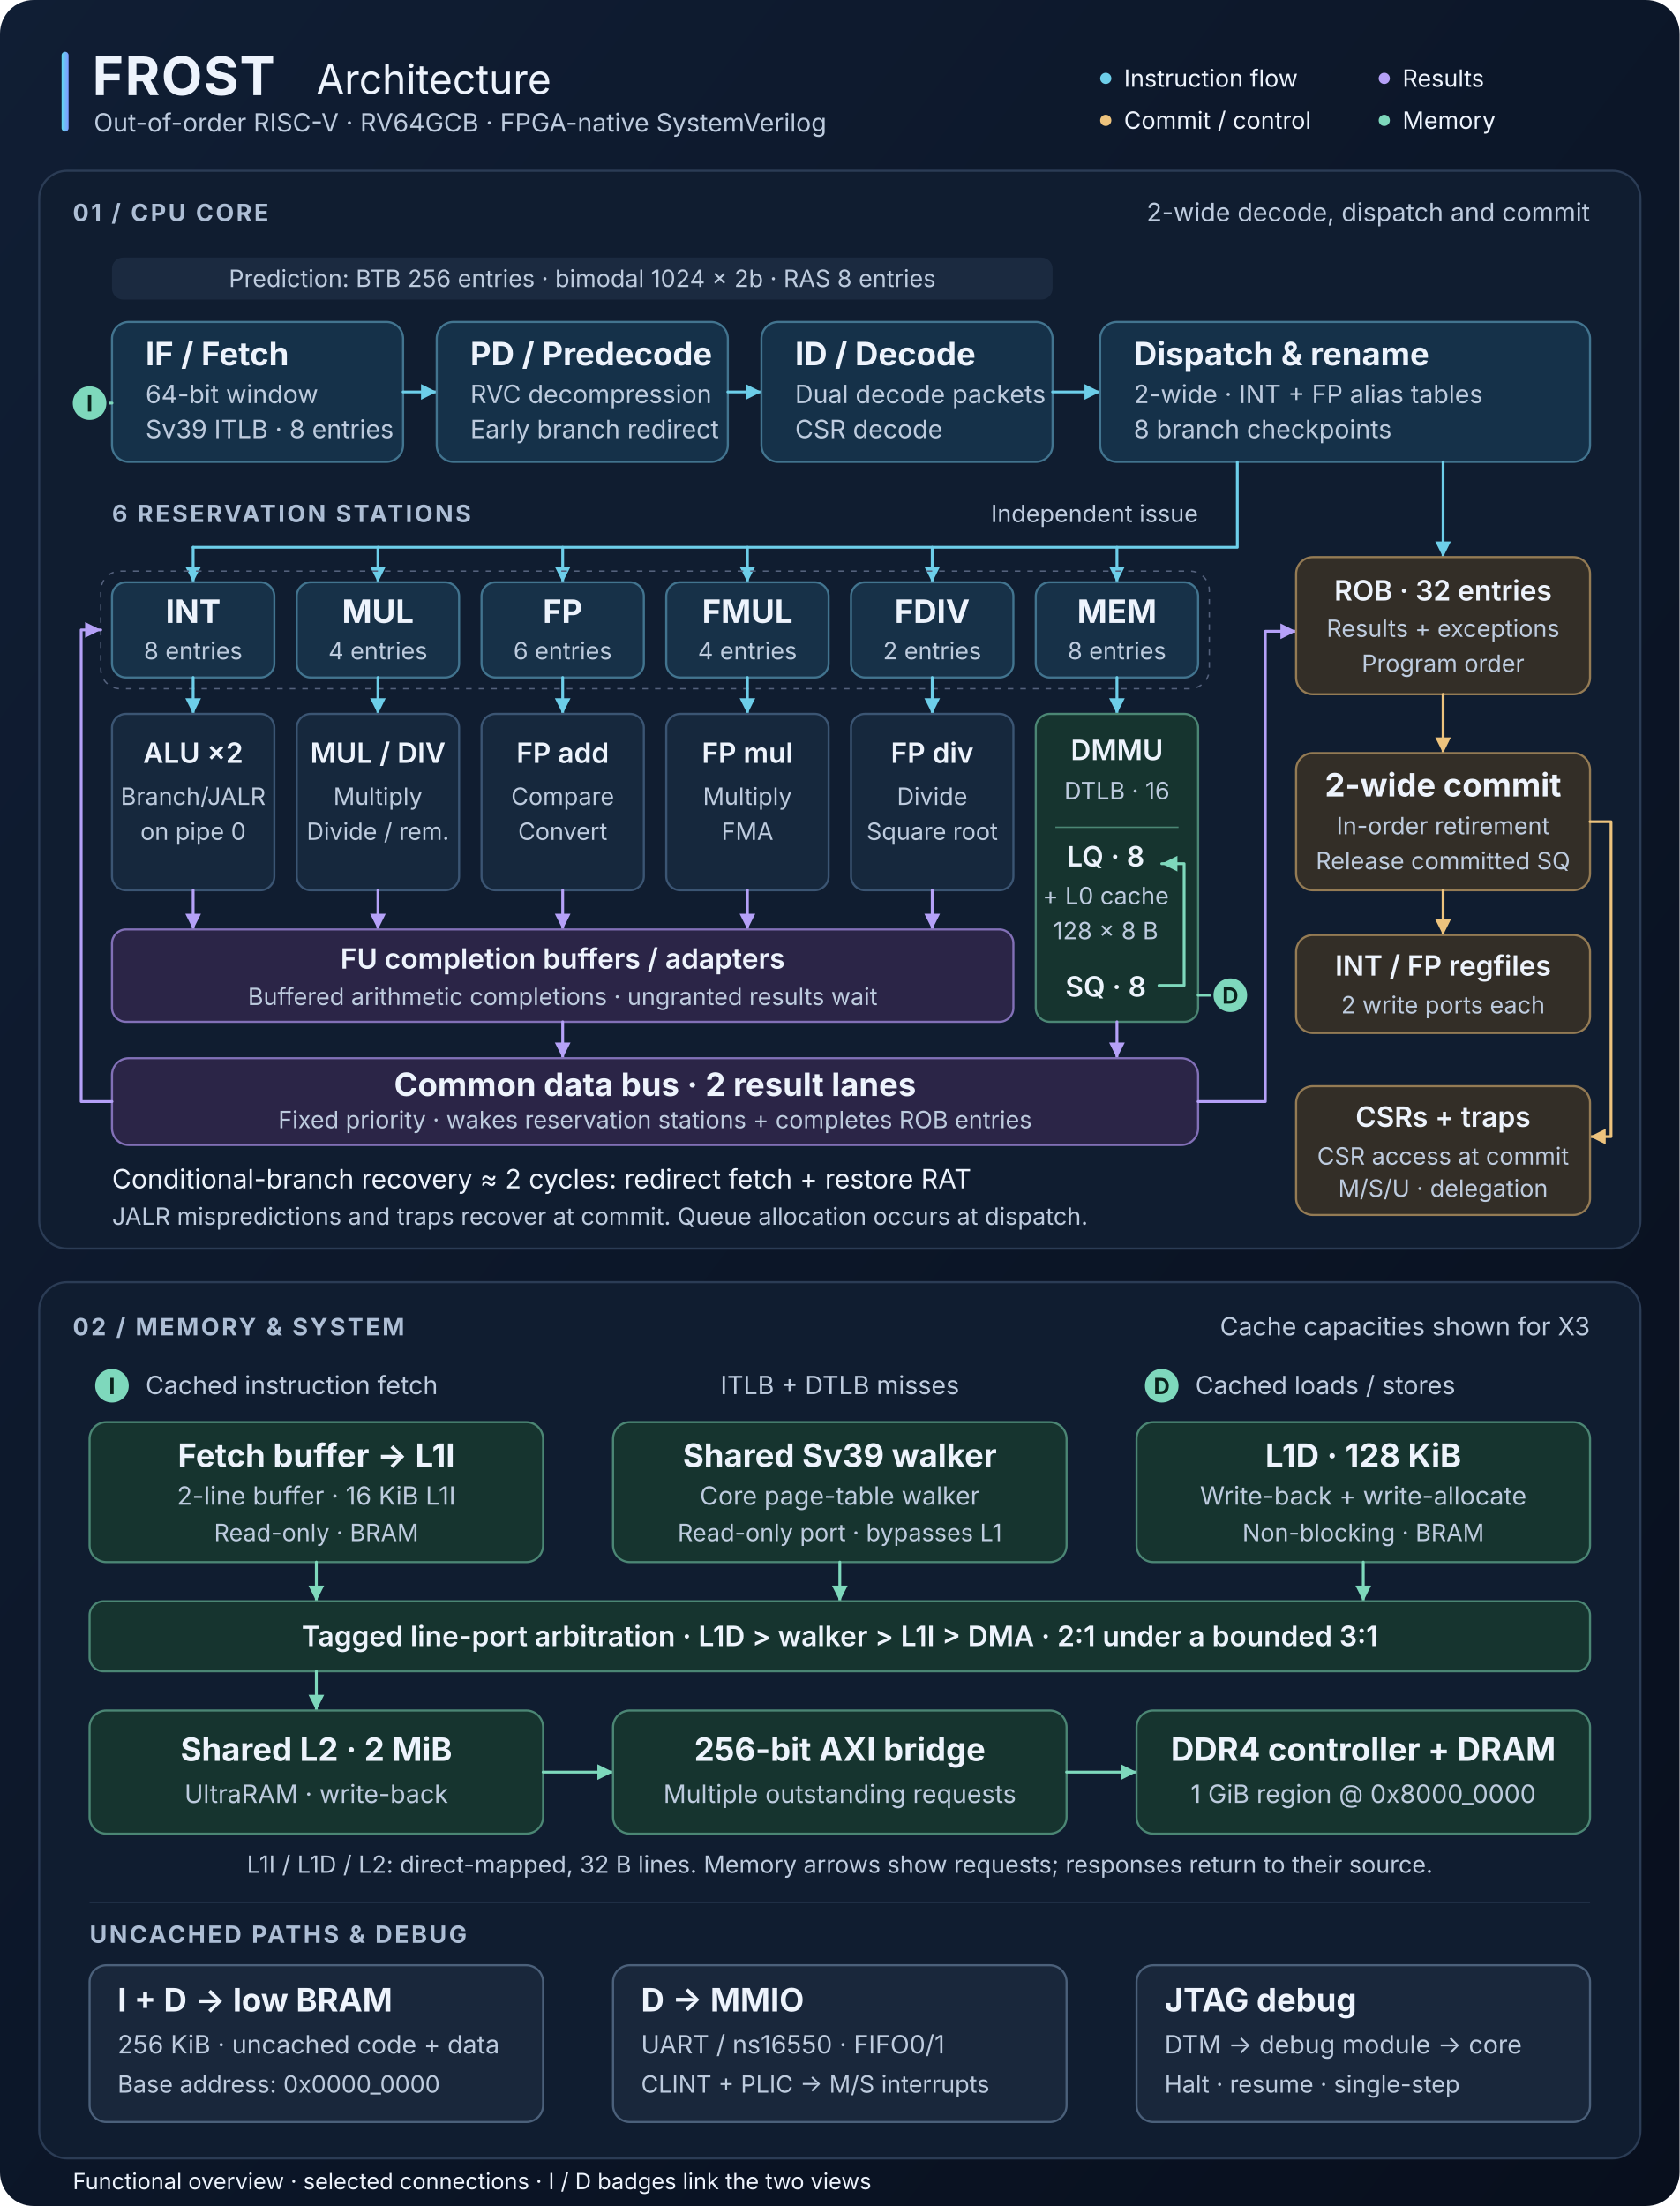
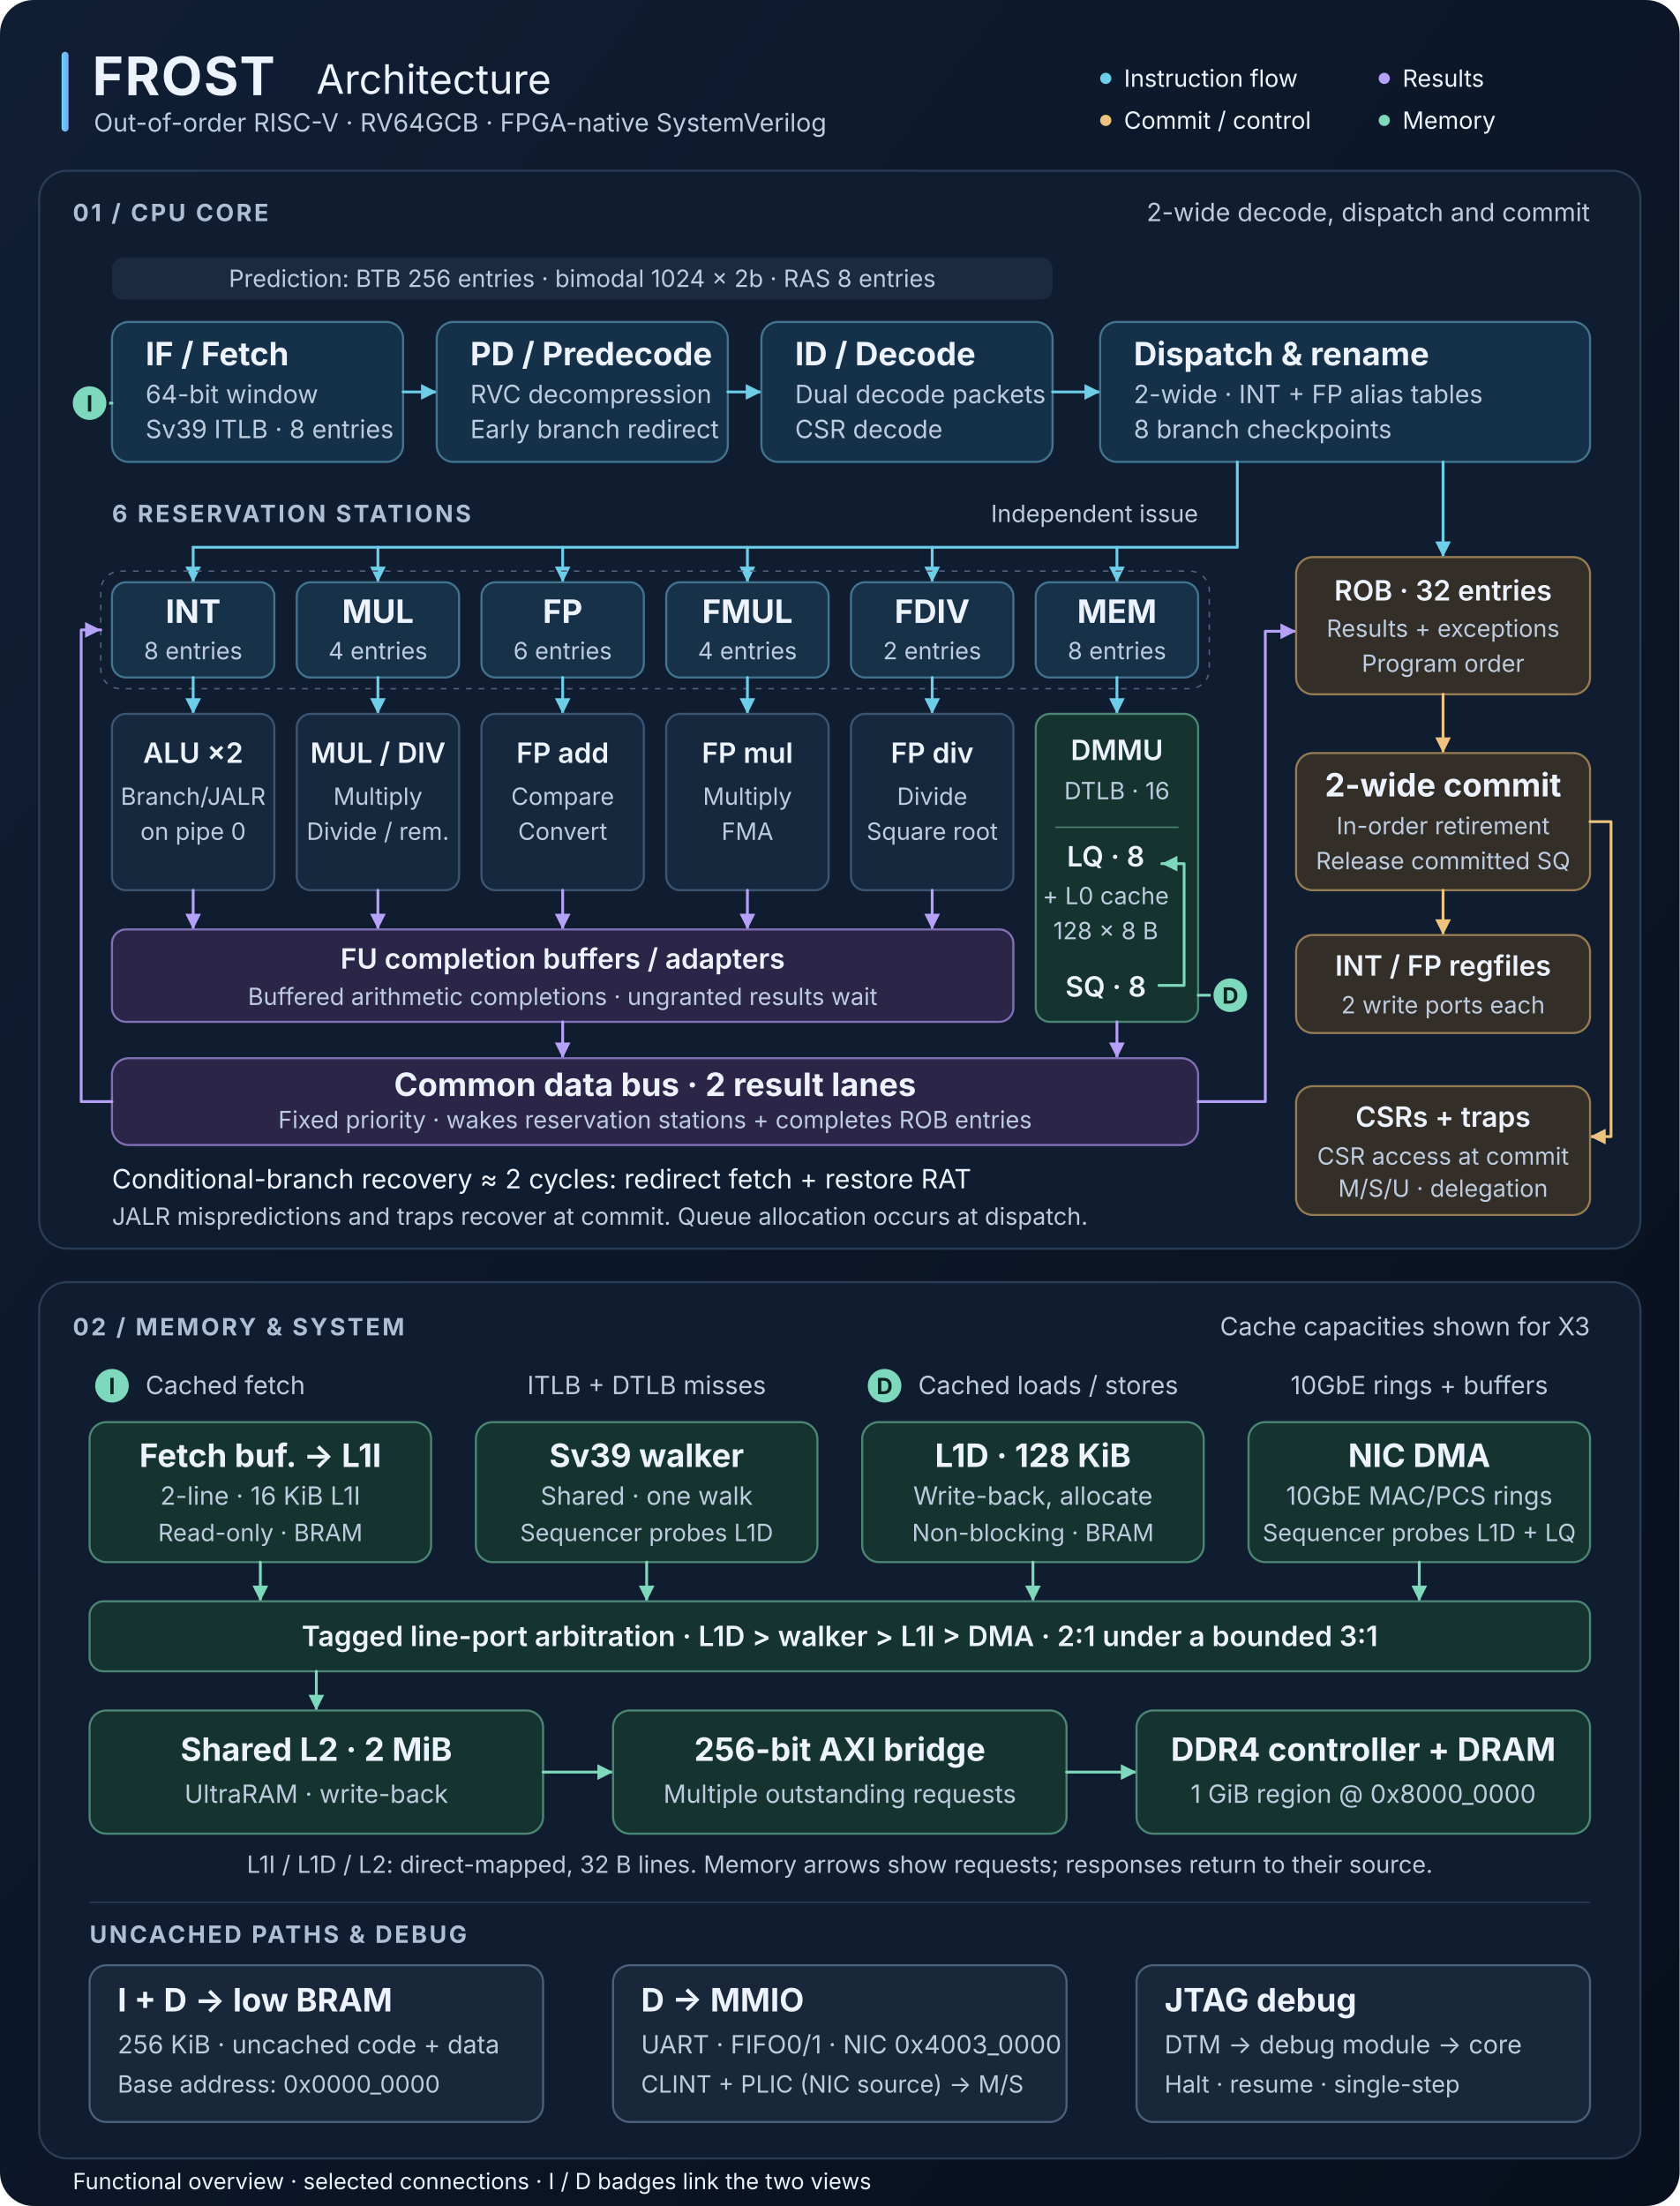
<svg xmlns="http://www.w3.org/2000/svg" width="1200" height="1576" viewBox="0 0 1200 1576" role="img" aria-labelledby="title desc">
  <defs>
    <linearGradient id="background" x2="1" y2="1">
      <stop stop-color="#101e34" />
      <stop offset="1" stop-color="#080f1d" />
    </linearGradient>
    <linearGradient id="header-accent">
      <stop stop-color="#62d8ef" />
      <stop offset="1" stop-color="#7f9cff" />
    </linearGradient>
    <marker id="flow-arrow" viewBox="0 0 10 10" refX="9" refY="5" markerWidth="7" markerHeight="7" orient="auto-start-reverse">
      <path d="M 1 1 L 9 5 L 1 9 Z" fill="#6dcee9" />
    </marker>
    <marker id="result-arrow" viewBox="0 0 10 10" refX="9" refY="5" markerWidth="7" markerHeight="7" orient="auto-start-reverse">
      <path d="M 1 1 L 9 5 L 1 9 Z" fill="#b5a1f8" />
    </marker>
    <marker id="commit-arrow" viewBox="0 0 10 10" refX="9" refY="5" markerWidth="7" markerHeight="7" orient="auto-start-reverse">
      <path d="M 1 1 L 9 5 L 1 9 Z" fill="#edc37d" />
    </marker>
    <marker id="memory-arrow" viewBox="0 0 10 10" refX="9" refY="5" markerWidth="7" markerHeight="7" orient="auto-start-reverse">
      <path d="M 1 1 L 9 5 L 1 9 Z" fill="#7ed8bc" />
    </marker>
    <style>
      text { font-family: -apple-system, BlinkMacSystemFont, "Segoe UI", sans-serif; fill: #edf3fc; }
      .heading { font-size: 23px; font-weight: 650; }
      .label { font-size: 20px; font-weight: 600; }
      .body { font-size: 18px; fill: #bdcbde; }
      .small { font-size: 17px; fill: #bdcbde; }
      .section { font-size: 17px; font-weight: 650; letter-spacing: 1.6px; fill: #adbed5; }
      .center { text-anchor: middle; }
      .panel { fill: #101d30; stroke: #2b3c55; stroke-width: 1.5; }
      .front { fill: #153149; stroke: #42748f; stroke-width: 1.5; }
      .station { fill: #173148; stroke: #42748f; stroke-width: 1.5; }
      .execution { fill: #16283d; stroke: #3b5573; stroke-width: 1.5; }
      .result { fill: #2b2547; stroke: #8270b7; stroke-width: 1.5; }
      .retire { fill: #332e27; stroke: #947b54; stroke-width: 1.5; }
      .memory { fill: #16342f; stroke: #4b8674; stroke-width: 1.5; }
      .system { fill: #19273b; stroke: #4b607a; stroke-width: 1.5; }
      .flow { fill: none; stroke: #6dcee9; stroke-width: 2; stroke-linejoin: round; stroke-linecap: round; }
      .broadcast { fill: none; stroke: #b5a1f8; stroke-width: 2; stroke-linejoin: round; stroke-linecap: round; }
      .commit { fill: none; stroke: #edc37d; stroke-width: 2; stroke-linejoin: round; stroke-linecap: round; }
      .memlink { fill: none; stroke: #7ed8bc; stroke-width: 2; stroke-linejoin: round; stroke-linecap: round; }
      .port { fill: #7ed8bc; stroke: #101d30; stroke-width: 2; }
      .port-text { font-size: 16px; font-weight: 750; fill: #0a221c; text-anchor: middle; }
    </style>
  </defs>
  <rect width="1200" height="1576" rx="24" fill="url(#background)" />
  <rect x="44" y="37" width="5" height="57" rx="2.5" fill="url(#header-accent)" />
  <text x="66" y="68" font-size="38" font-weight="750" letter-spacing="1">FROST</text>
  <text x="226" y="67" font-size="29" fill="#cbd8eb">Architecture</text>
  <text x="67" y="94" class="body">Out-of-order RISC-V · RV64GCB · FPGA-native SystemVerilog</text>
  <g class="small">
    <circle cx="790" cy="56" r="4" fill="#6dcee9" />
    <text x="803" y="62">Instruction flow</text>
    <circle cx="989" cy="56" r="4" fill="#b5a1f8" />
    <text x="1002" y="62">Results</text>
    <circle cx="790" cy="86" r="4" fill="#edc37d" />
    <text x="803" y="92">Commit / control</text>
    <circle cx="989" cy="86" r="4" fill="#7ed8bc" />
    <text x="1002" y="92">Memory</text>
  </g>
  <rect x="28" y="122" width="1144" height="770" rx="20" class="panel" />
  <text x="52" y="158" class="section">01 / CPU CORE</text>
  <text x="1136" y="158" class="body" text-anchor="end">2-wide decode, dispatch and commit</text>
  <rect x="80" y="184" width="672" height="30" rx="8" fill="#1b2a40" />
  <text x="416" y="205" class="small center">Prediction: BTB 256 entries · bimodal 1024 × 2b · RAS 8 entries</text>
  <g id="front-end">
    <rect x="80" y="230" width="208" height="100" rx="12" class="front" />
    <text x="104" y="261" class="heading">IF / Fetch</text>
    <text x="104" y="288" class="body">64-bit window</text>
    <text x="104" y="313" class="body">Sv39 ITLB · 8 entries</text>
    <path d="M 288 280 H 312" class="flow" marker-end="url(#flow-arrow)" />
    <rect x="312" y="230" width="208" height="100" rx="12" class="front" />
    <text x="336" y="261" class="heading">PD / Predecode</text>
    <text x="336" y="288" class="body">RVC decompression</text>
    <text x="336" y="313" class="body">Early branch redirect</text>
    <path d="M 520 280 H 544" class="flow" marker-end="url(#flow-arrow)" />
    <rect x="544" y="230" width="208" height="100" rx="12" class="front" />
    <text x="568" y="261" class="heading">ID / Decode</text>
    <text x="568" y="288" class="body">Dual decode packets</text>
    <text x="568" y="313" class="body">CSR decode</text>
    <path d="M 752 280 H 786" class="flow" marker-end="url(#flow-arrow)" />
    <rect x="786" y="230" width="350" height="100" rx="12" class="front" />
    <text x="810" y="261" class="heading">Dispatch &amp; rename</text>
    <text x="810" y="288" class="body">2-wide · INT + FP alias tables</text>
    <text x="810" y="313" class="body">8 branch checkpoints</text>
    <path d="M 80 288 H 65" class="memlink" />
    <circle cx="64" cy="288" r="13" class="port" />
    <text x="64" y="294" class="port-text">I</text>
  </g>
  <text x="80" y="373" class="section">6 RESERVATION STATIONS</text>
  <text x="856" y="373" class="small" text-anchor="end">Independent issue</text>
  <path d="M 884 330 V 391 H 138" class="flow" />
  <path d="M 1031 330 V 398" class="flow" marker-end="url(#flow-arrow)" />
  <g class="flow" marker-end="url(#flow-arrow)">
    <path d="M 138 391 V 416" />
    <path d="M 270 391 V 416" />
    <path d="M 402 391 V 416" />
    <path d="M 534 391 V 416" />
    <path d="M 666 391 V 416" />
    <path d="M 798 391 V 416" />
  </g>
  <rect x="72" y="408" width="792" height="84" rx="14" fill="none" stroke="#54617c" stroke-dasharray="4 5" />
  <g id="reservation-stations" class="center">
    <rect x="80" y="416" width="116" height="68" rx="10" class="station" />
    <text x="138" y="445" class="heading">INT</text>
    <text x="138" y="471" class="small">8 entries</text>
    <rect x="212" y="416" width="116" height="68" rx="10" class="station" />
    <text x="270" y="445" class="heading">MUL</text>
    <text x="270" y="471" class="small">4 entries</text>
    <rect x="344" y="416" width="116" height="68" rx="10" class="station" />
    <text x="402" y="445" class="heading">FP</text>
    <text x="402" y="471" class="small">6 entries</text>
    <rect x="476" y="416" width="116" height="68" rx="10" class="station" />
    <text x="534" y="445" class="heading">FMUL</text>
    <text x="534" y="471" class="small">4 entries</text>
    <rect x="608" y="416" width="116" height="68" rx="10" class="station" />
    <text x="666" y="445" class="heading">FDIV</text>
    <text x="666" y="471" class="small">2 entries</text>
    <rect x="740" y="416" width="116" height="68" rx="10" class="station" />
    <text x="798" y="445" class="heading">MEM</text>
    <text x="798" y="471" class="small">8 entries</text>
  </g>
  <g class="flow" marker-end="url(#flow-arrow)">
    <path d="M 138 484 V 510" />
    <path d="M 270 484 V 510" />
    <path d="M 402 484 V 510" />
    <path d="M 534 484 V 510" />
    <path d="M 666 484 V 510" />
    <path d="M 798 484 V 510" />
  </g>
  <g id="execution" class="center">
    <rect x="80" y="510" width="116" height="126" rx="10" class="execution" />
    <text x="138" y="545" class="label">ALU ×2</text>
    <text x="138" y="575" class="small">Branch/JALR</text>
    <text x="138" y="600" class="small">on pipe 0</text>
    <rect x="212" y="510" width="116" height="126" rx="10" class="execution" />
    <text x="270" y="545" class="label">MUL / DIV</text>
    <text x="270" y="575" class="small">Multiply</text>
    <text x="270" y="600" class="small">Divide / rem.</text>
    <rect x="344" y="510" width="116" height="126" rx="10" class="execution" />
    <text x="402" y="545" class="label">FP add</text>
    <text x="402" y="575" class="small">Compare</text>
    <text x="402" y="600" class="small">Convert</text>
    <rect x="476" y="510" width="116" height="126" rx="10" class="execution" />
    <text x="534" y="545" class="label">FP mul</text>
    <text x="534" y="575" class="small">Multiply</text>
    <text x="534" y="600" class="small">FMA</text>
    <rect x="608" y="510" width="116" height="126" rx="10" class="execution" />
    <text x="666" y="545" class="label">FP div</text>
    <text x="666" y="575" class="small">Divide</text>
    <text x="666" y="600" class="small">Square root</text>
    <rect x="740" y="510" width="116" height="220" rx="10" class="memory" />
    <text x="798" y="543" class="label">DMMU</text>
    <text x="798" y="571" class="small">DTLB · 16</text>
    <path d="M 754 591 H 842" stroke="#4b8674" />
    <text x="790" y="619" class="label">LQ · 8</text>
    <text x="790" y="646" class="small">+ L0 cache</text>
    <text x="790" y="671" class="small">128 × 8 B</text>
    <text x="790" y="712" class="label">SQ · 8</text>
    <path d="M 828 704 H 846 V 617 H 830" class="memlink" marker-end="url(#memory-arrow)" />
  </g>
  <path d="M 856 711 H 879" class="memlink" />
  <circle cx="879" cy="711" r="13" class="port" />
  <text x="879" y="717" class="port-text">D</text>
  <g class="broadcast" marker-end="url(#result-arrow)">
    <path d="M 138 636 V 664" />
    <path d="M 270 636 V 664" />
    <path d="M 402 636 V 664" />
    <path d="M 534 636 V 664" />
    <path d="M 666 636 V 664" />
  </g>
  <rect x="80" y="664" width="644" height="66" rx="10" class="result" />
  <text x="402" y="692" class="label center">FU completion buffers / adapters</text>
  <text x="402" y="718" class="small center">Buffered arithmetic completions · ungranted results wait</text>
  <path d="M 402 730 V 756" class="broadcast" marker-end="url(#result-arrow)" />
  <path d="M 798 730 V 756" class="broadcast" marker-end="url(#result-arrow)" />
  <rect x="80" y="756" width="776" height="62" rx="12" class="result" />
  <text x="468" y="783" class="heading center">Common data bus · 2 result lanes</text>
  <text x="468" y="806" class="small center">Fixed priority · wakes reservation stations + completes ROB entries</text>
  <path d="M 80 787 H 58 V 450 H 72" class="broadcast" marker-end="url(#result-arrow)" />
  <path d="M 856 787 H 904 V 451 H 926" class="broadcast" marker-end="url(#result-arrow)" />
  <g id="retirement" class="center">
    <rect x="926" y="398" width="210" height="98" rx="12" class="retire" />
    <text x="1031" y="429" class="label">ROB · 32 entries</text>
    <text x="1031" y="455" class="small">Results + exceptions</text>
    <text x="1031" y="480" class="small">Program order</text>
    <path d="M 1031 496 V 538" class="commit" marker-end="url(#commit-arrow)" />
    <rect x="926" y="538" width="210" height="98" rx="12" class="retire" />
    <text x="1031" y="569" class="heading">2-wide commit</text>
    <text x="1031" y="596" class="small">In-order retirement</text>
    <text x="1031" y="621" class="small">Release committed SQ</text>
    <path d="M 1031 636 V 668" class="commit" marker-end="url(#commit-arrow)" />
    <rect x="926" y="668" width="210" height="70" rx="12" class="retire" />
    <text x="1031" y="697" class="label">INT / FP regfiles</text>
    <text x="1031" y="724" class="small">2 write ports each</text>
    <path d="M 1136 587 H 1151 V 812 H 1136" class="commit" marker-end="url(#commit-arrow)" />
    <rect x="926" y="776" width="210" height="92" rx="12" class="retire" />
    <text x="1031" y="805" class="label">CSRs + traps</text>
    <text x="1031" y="832" class="small">CSR access at commit</text>
    <text x="1031" y="855" class="small">M/S/U · delegation</text>
  </g>
  <text x="80" y="849" font-size="19" fill="#edc37d">Conditional-branch recovery ≈ 2 cycles: redirect fetch + restore RAT</text>
  <text x="80" y="875" class="small">JALR mispredictions and traps recover at commit. Queue allocation occurs at dispatch.</text>
  <rect x="28" y="916" width="1144" height="626" rx="20" class="panel" />
  <text x="52" y="954" class="section">02 / MEMORY &amp; SYSTEM</text>
  <text x="1136" y="954" class="body" text-anchor="end">Cache capacities shown for X3</text>
  <circle cx="80" cy="990" r="13" class="port" />
  <text x="80" y="996" class="port-text">I</text>
-   <text x="104" y="996" class="body">Cached instruction fetch</text>
-   <text x="600" y="996" class="body center">ITLB + DTLB misses</text>
-   <circle cx="830" cy="990" r="13" class="port" />
-   <text x="830" y="996" class="port-text">D</text>
-   <text x="854" y="996" class="body">Cached loads / stores</text>
+   <text x="104" y="996" class="body">Cached fetch</text>
+   <text x="462" y="996" class="body center">ITLB + DTLB misses</text>
+   <circle cx="632" cy="990" r="13" class="port" />
+   <text x="632" y="996" class="port-text">D</text>
+   <text x="656" y="996" class="body">Cached loads / stores</text>
+   <text x="1014" y="996" class="body center">10GbE rings + buffers</text>
  <g id="l1-and-walker" class="center">
-     <rect x="64" y="1016" width="324" height="100" rx="12" class="memory" />
-     <text x="226" y="1048" class="heading">Fetch buffer → L1I</text>
-     <text x="226" y="1075" class="body">2-line buffer · 16 KiB L1I</text>
-     <text x="226" y="1101" class="small">Read-only · BRAM</text>
-     <rect x="438" y="1016" width="324" height="100" rx="12" class="memory" />
-     <text x="600" y="1048" class="heading">Shared Sv39 walker</text>
-     <text x="600" y="1075" class="body">Core page-table walker</text>
-     <text x="600" y="1101" class="small">Read-only port · bypasses L1</text>
-     <rect x="812" y="1016" width="324" height="100" rx="12" class="memory" />
-     <text x="974" y="1048" class="heading">L1D · 128 KiB</text>
-     <text x="974" y="1075" class="body">Write-back + write-allocate</text>
-     <text x="974" y="1101" class="small">Non-blocking · BRAM</text>
+     <rect x="64" y="1016" width="244" height="100" rx="12" class="memory" />
+     <text x="186" y="1048" class="heading">Fetch buf. → L1I</text>
+     <text x="186" y="1075" class="body">2-line · 16 KiB L1I</text>
+     <text x="186" y="1101" class="small">Read-only · BRAM</text>
+     <rect x="340" y="1016" width="244" height="100" rx="12" class="memory" />
+     <text x="462" y="1048" class="heading">Sv39 walker</text>
+     <text x="462" y="1075" class="body">Shared · one walk</text>
+     <text x="462" y="1101" class="small">Sequencer probes L1D</text>
+     <rect x="616" y="1016" width="244" height="100" rx="12" class="memory" />
+     <text x="738" y="1048" class="heading">L1D · 128 KiB</text>
+     <text x="738" y="1075" class="body">Write-back, allocate</text>
+     <text x="738" y="1101" class="small">Non-blocking · BRAM</text>
+     <rect x="892" y="1016" width="244" height="100" rx="12" class="memory" />
+     <text x="1014" y="1048" class="heading">NIC DMA</text>
+     <text x="1014" y="1075" class="body">10GbE MAC/PCS rings</text>
+     <text x="1014" y="1101" class="small">Sequencer probes L1D + LQ</text>
  </g>
  <g class="memlink" marker-end="url(#memory-arrow)">
-     <path d="M 226 1116 V 1144" />
-     <path d="M 600 1116 V 1144" />
-     <path d="M 974 1116 V 1144" />
+     <path d="M 186 1116 V 1144" />
+     <path d="M 462 1116 V 1144" />
+     <path d="M 738 1116 V 1144" />
+     <path d="M 1014 1116 V 1144" />
  </g>
  <rect x="64" y="1144" width="1072" height="50" rx="10" class="memory" />
  <text x="600" y="1176" class="label center">Tagged line-port arbitration · L1D &gt; walker &gt; L1I &gt; DMA · 2:1 under a bounded 3:1</text>
  <path d="M 226 1194 V 1222" class="memlink" marker-end="url(#memory-arrow)" />
  <g id="l2-and-ddr" class="center">
    <rect x="64" y="1222" width="324" height="88" rx="12" class="memory" />
    <text x="226" y="1258" class="heading">Shared L2 · 2 MiB</text>
    <text x="226" y="1288" class="body">UltraRAM · write-back</text>
    <path d="M 388 1266 H 438" class="memlink" marker-end="url(#memory-arrow)" />
    <rect x="438" y="1222" width="324" height="88" rx="12" class="memory" />
    <text x="600" y="1258" class="heading">256-bit AXI bridge</text>
    <text x="600" y="1288" class="body">Multiple outstanding requests</text>
    <path d="M 762 1266 H 812" class="memlink" marker-end="url(#memory-arrow)" />
    <rect x="812" y="1222" width="324" height="88" rx="12" class="memory" />
    <text x="974" y="1258" class="heading">DDR4 controller + DRAM</text>
    <text x="974" y="1288" class="body">1 GiB region @ 0x8000_0000</text>
  </g>
  <text x="600" y="1338" class="small center">L1I / L1D / L2: direct-mapped, 32 B lines. Memory arrows show requests; responses return to their source.</text>
  <path d="M 64 1359 H 1136" stroke="#2b3c55" />
  <text x="64" y="1388" class="section">UNCACHED PATHS &amp; DEBUG</text>
  <g id="system-services">
    <rect x="64" y="1404" width="324" height="112" rx="12" class="system" />
    <text x="84" y="1437" class="heading">I + D → low BRAM</text>
    <text x="84" y="1467" class="body">256 KiB · uncached code + data</text>
    <text x="84" y="1495" class="small">Base address: 0x0000_0000</text>
    <rect x="438" y="1404" width="324" height="112" rx="12" class="system" />
    <text x="458" y="1437" class="heading">D → MMIO</text>
-     <text x="458" y="1467" class="body">UART / ns16550 · FIFO0/1</text>
-     <text x="458" y="1495" class="small">CLINT + PLIC → M/S interrupts</text>
+     <text x="458" y="1467" class="body">UART · FIFO0/1 · NIC 0x4003_0000</text>
+     <text x="458" y="1495" class="small">CLINT + PLIC (NIC source) → M/S</text>
    <rect x="812" y="1404" width="324" height="112" rx="12" class="system" />
    <text x="832" y="1437" class="heading">JTAG debug</text>
    <text x="832" y="1467" class="body">DTM → debug module → core</text>
    <text x="832" y="1495" class="small">Halt · resume · single-step</text>
  </g>
  <text x="52" y="1564" font-size="16" fill="#a9bad0">Functional overview · selected connections · I / D badges link the two views</text>
</svg>
